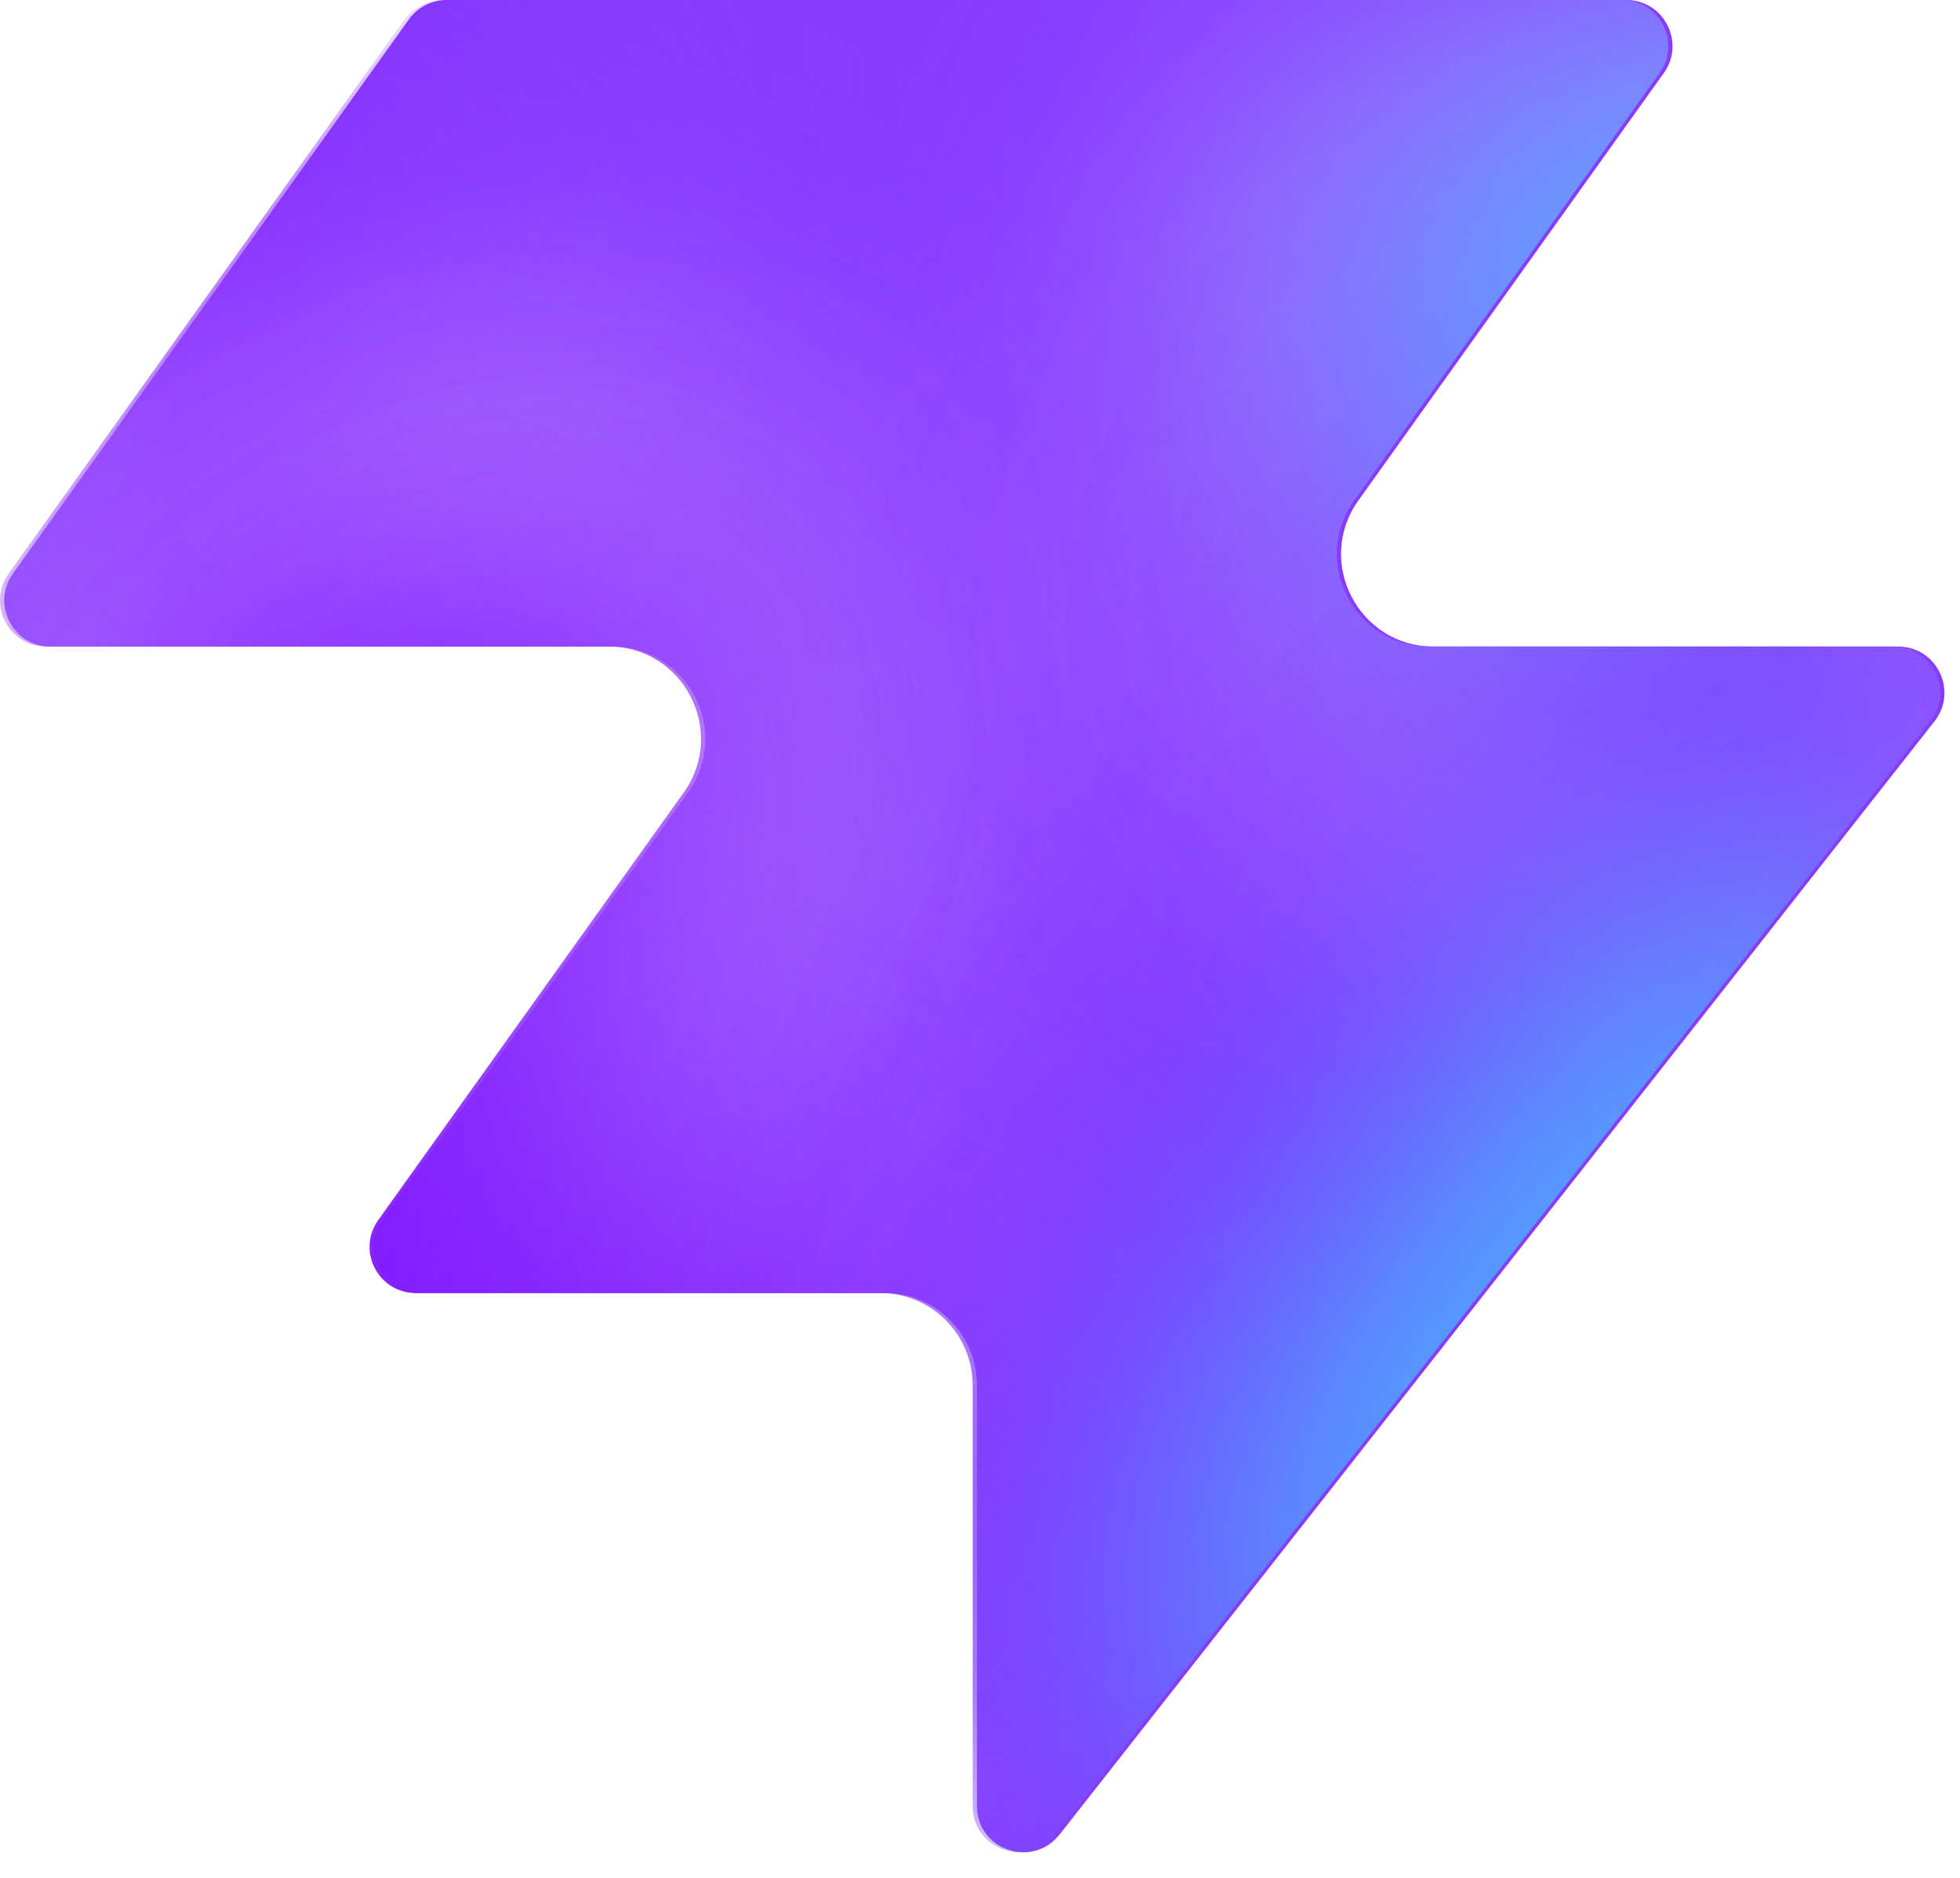
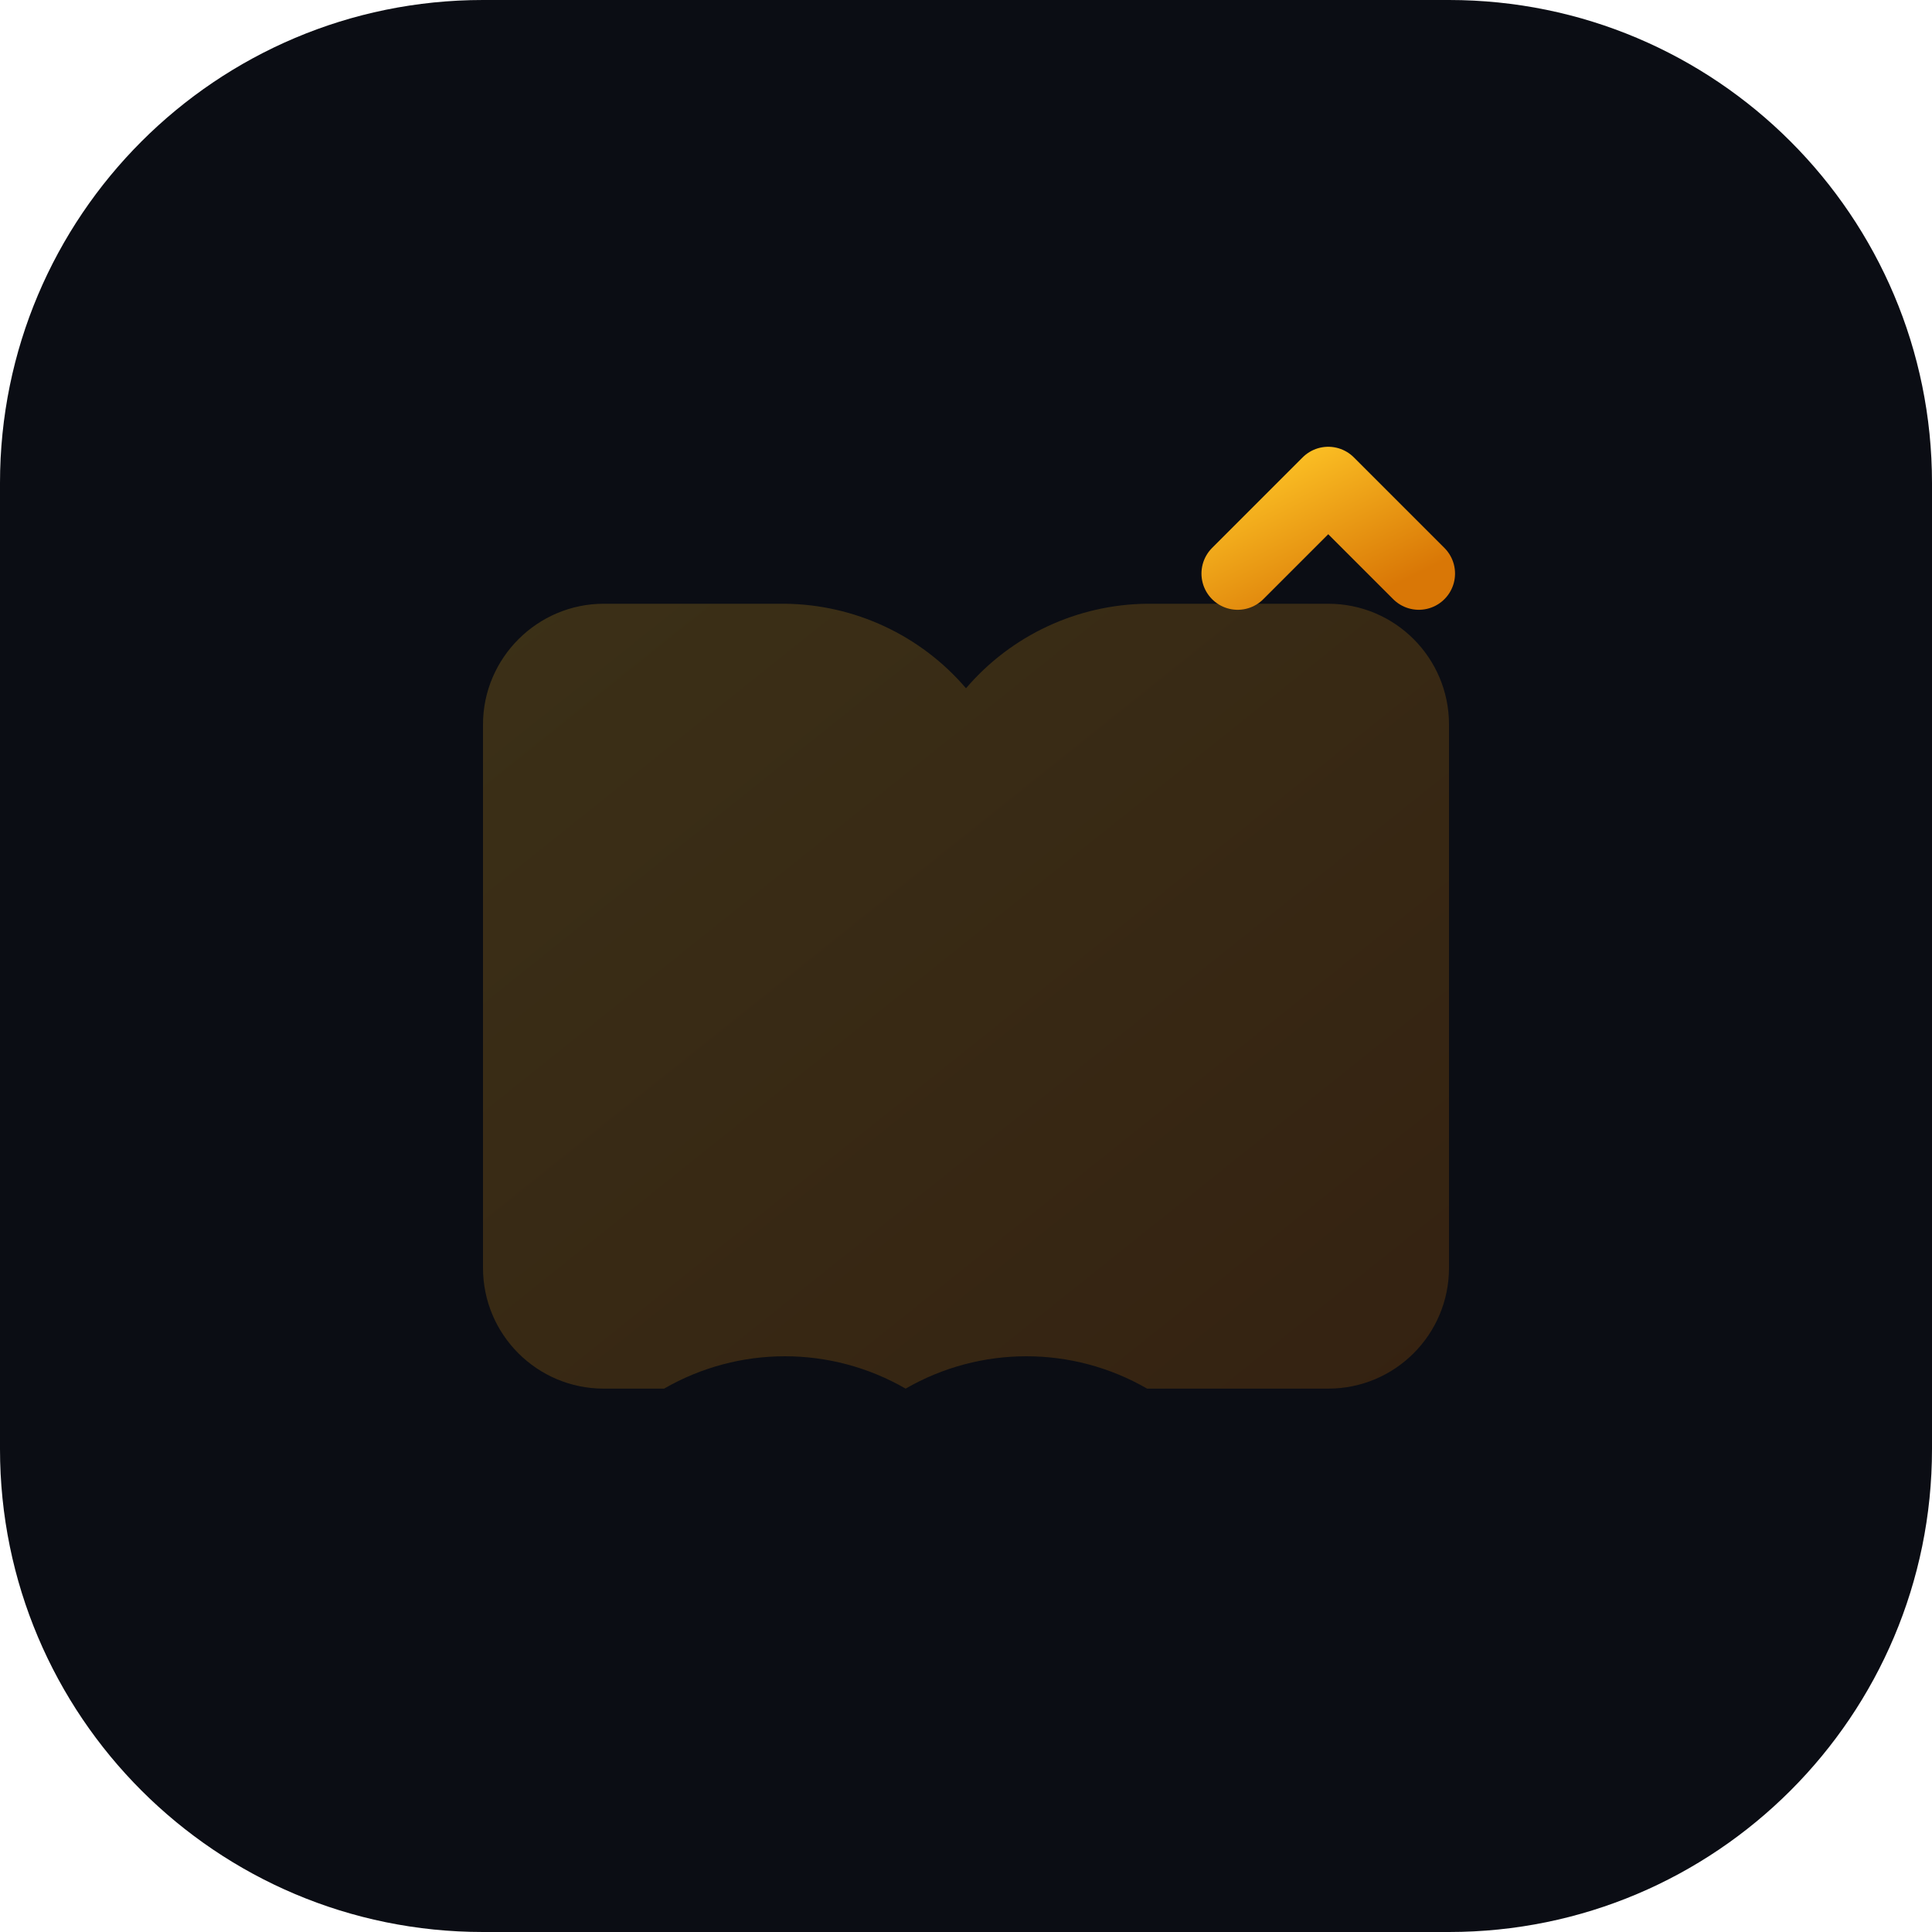
- <svg xmlns="http://www.w3.org/2000/svg" width="48" height="46" fill="none" viewBox="0 0 48 46">
-   <path fill="#863bff" d="M25.946 44.938c-.664.845-2.021.375-2.021-.698V33.937a2.26 2.26 0 0 0-2.262-2.262H10.287c-.92 0-1.456-1.04-.92-1.788l7.48-10.471c1.07-1.497 0-3.578-1.842-3.578H1.237c-.92 0-1.456-1.04-.92-1.788L10.013.474c.214-.297.556-.474.92-.474h28.894c.92 0 1.456 1.04.92 1.788l-7.48 10.471c-1.07 1.498 0 3.579 1.842 3.579h11.377c.943 0 1.473 1.088.89 1.83L25.947 44.94z" style="fill:#863bff;fill:color(display-p3 .525 .23 1);fill-opacity:1" />
-   <mask id="a" width="48" height="46" x="0" y="0" maskUnits="userSpaceOnUse" style="mask-type:alpha">
-     <path fill="#000" d="M25.842 44.938c-.664.844-2.021.375-2.021-.698V33.937a2.26 2.26 0 0 0-2.262-2.262H10.183c-.92 0-1.456-1.04-.92-1.788l7.48-10.471c1.07-1.498 0-3.579-1.842-3.579H1.133c-.92 0-1.456-1.04-.92-1.787L9.91.473c.214-.297.556-.474.92-.474h28.894c.92 0 1.456 1.04.92 1.788l-7.48 10.471c-1.07 1.498 0 3.578 1.842 3.578h11.377c.943 0 1.473 1.088.89 1.832L25.843 44.94z" style="fill:#000;fill-opacity:1" />
-   </mask>
-   <g mask="url(#a)">
-     <g filter="url(#b)">
-       <ellipse cx="5.508" cy="14.704" fill="#ede6ff" rx="5.508" ry="14.704" style="fill:#ede6ff;fill:color(display-p3 .927 .903 1);fill-opacity:1" transform="matrix(.00324 1 1 -.00324 -4.47 31.516)" />
-     </g>
-     <g filter="url(#c)">
-       <ellipse cx="10.399" cy="29.851" fill="#ede6ff" rx="10.399" ry="29.851" style="fill:#ede6ff;fill:color(display-p3 .927 .903 1);fill-opacity:1" transform="matrix(.00324 1 1 -.00324 -39.328 7.883)" />
-     </g>
-     <g filter="url(#d)">
-       <ellipse cx="5.508" cy="30.487" fill="#7e14ff" rx="5.508" ry="30.487" style="fill:#7e14ff;fill:color(display-p3 .492 .077 1);fill-opacity:1" transform="rotate(89.814 -25.913 -14.639)scale(1 -1)" />
-     </g>
-     <g filter="url(#e)">
-       <ellipse cx="5.508" cy="30.599" fill="#7e14ff" rx="5.508" ry="30.599" style="fill:#7e14ff;fill:color(display-p3 .492 .077 1);fill-opacity:1" transform="rotate(89.814 -32.644 -3.334)scale(1 -1)" />
-     </g>
-     <g filter="url(#f)">
-       <ellipse cx="5.508" cy="30.599" fill="#7e14ff" rx="5.508" ry="30.599" style="fill:#7e14ff;fill:color(display-p3 .492 .077 1);fill-opacity:1" transform="matrix(.00324 1 1 -.00324 -34.34 30.47)" />
-     </g>
-     <g filter="url(#g)">
-       <ellipse cx="14.072" cy="22.078" fill="#ede6ff" rx="14.072" ry="22.078" style="fill:#ede6ff;fill:color(display-p3 .927 .903 1);fill-opacity:1" transform="rotate(93.35 24.506 48.493)scale(-1 1)" />
-     </g>
-     <g filter="url(#h)">
-       <ellipse cx="3.47" cy="21.501" fill="#7e14ff" rx="3.47" ry="21.501" style="fill:#7e14ff;fill:color(display-p3 .492 .077 1);fill-opacity:1" transform="rotate(89.009 28.708 47.59)scale(-1 1)" />
-     </g>
-     <g filter="url(#i)">
-       <ellipse cx="3.47" cy="21.501" fill="#7e14ff" rx="3.47" ry="21.501" style="fill:#7e14ff;fill:color(display-p3 .492 .077 1);fill-opacity:1" transform="rotate(89.009 28.708 47.59)scale(-1 1)" />
-     </g>
-     <g filter="url(#j)">
-       <ellipse cx=".387" cy="8.972" fill="#7e14ff" rx="4.407" ry="29.108" style="fill:#7e14ff;fill:color(display-p3 .492 .077 1);fill-opacity:1" transform="rotate(39.51 .387 8.972)" />
-     </g>
-     <g filter="url(#k)">
-       <ellipse cx="47.523" cy="-6.092" fill="#7e14ff" rx="4.407" ry="29.108" style="fill:#7e14ff;fill:color(display-p3 .492 .077 1);fill-opacity:1" transform="rotate(37.892 47.523 -6.092)" />
-     </g>
-     <g filter="url(#l)">
-       <ellipse cx="41.412" cy="6.333" fill="#47bfff" rx="5.971" ry="9.665" style="fill:#47bfff;fill:color(display-p3 .28 .748 1);fill-opacity:1" transform="rotate(37.892 41.412 6.333)" />
-     </g>
-     <g filter="url(#m)">
-       <ellipse cx="-1.879" cy="38.332" fill="#7e14ff" rx="4.407" ry="29.108" style="fill:#7e14ff;fill:color(display-p3 .492 .077 1);fill-opacity:1" transform="rotate(37.892 -1.88 38.332)" />
-     </g>
-     <g filter="url(#n)">
-       <ellipse cx="-1.879" cy="38.332" fill="#7e14ff" rx="4.407" ry="29.108" style="fill:#7e14ff;fill:color(display-p3 .492 .077 1);fill-opacity:1" transform="rotate(37.892 -1.88 38.332)" />
-     </g>
-     <g filter="url(#o)">
-       <ellipse cx="35.651" cy="29.907" fill="#7e14ff" rx="4.407" ry="29.108" style="fill:#7e14ff;fill:color(display-p3 .492 .077 1);fill-opacity:1" transform="rotate(37.892 35.651 29.907)" />
-     </g>
-     <g filter="url(#p)">
-       <ellipse cx="38.418" cy="32.4" fill="#47bfff" rx="5.971" ry="15.297" style="fill:#47bfff;fill:color(display-p3 .28 .748 1);fill-opacity:1" transform="rotate(37.892 38.418 32.4)" />
-     </g>
-   </g>
+ <svg xmlns="http://www.w3.org/2000/svg" width="32" height="32" viewBox="0 0 32 32">
  <defs>
-     <filter id="b" width="60.045" height="41.654" x="-19.77" y="16.149" color-interpolation-filters="sRGB" filterUnits="userSpaceOnUse">
-       <feFlood flood-opacity="0" result="BackgroundImageFix" />
-       <feBlend in="SourceGraphic" in2="BackgroundImageFix" result="shape" />
-       <feGaussianBlur result="effect1_foregroundBlur_2002_17158" stdDeviation="7.659" />
-     </filter>
-     <filter id="c" width="90.34" height="51.437" x="-54.613" y="-7.533" color-interpolation-filters="sRGB" filterUnits="userSpaceOnUse">
-       <feFlood flood-opacity="0" result="BackgroundImageFix" />
-       <feBlend in="SourceGraphic" in2="BackgroundImageFix" result="shape" />
-       <feGaussianBlur result="effect1_foregroundBlur_2002_17158" stdDeviation="7.659" />
-     </filter>
-     <filter id="d" width="79.355" height="29.4" x="-49.64" y="2.03" color-interpolation-filters="sRGB" filterUnits="userSpaceOnUse">
-       <feFlood flood-opacity="0" result="BackgroundImageFix" />
-       <feBlend in="SourceGraphic" in2="BackgroundImageFix" result="shape" />
-       <feGaussianBlur result="effect1_foregroundBlur_2002_17158" stdDeviation="4.596" />
-     </filter>
-     <filter id="e" width="79.579" height="29.4" x="-45.045" y="20.029" color-interpolation-filters="sRGB" filterUnits="userSpaceOnUse">
-       <feFlood flood-opacity="0" result="BackgroundImageFix" />
-       <feBlend in="SourceGraphic" in2="BackgroundImageFix" result="shape" />
-       <feGaussianBlur result="effect1_foregroundBlur_2002_17158" stdDeviation="4.596" />
-     </filter>
-     <filter id="f" width="79.579" height="29.4" x="-43.513" y="21.178" color-interpolation-filters="sRGB" filterUnits="userSpaceOnUse">
-       <feFlood flood-opacity="0" result="BackgroundImageFix" />
-       <feBlend in="SourceGraphic" in2="BackgroundImageFix" result="shape" />
-       <feGaussianBlur result="effect1_foregroundBlur_2002_17158" stdDeviation="4.596" />
-     </filter>
-     <filter id="g" width="74.749" height="58.852" x="15.756" y="-17.901" color-interpolation-filters="sRGB" filterUnits="userSpaceOnUse">
-       <feFlood flood-opacity="0" result="BackgroundImageFix" />
-       <feBlend in="SourceGraphic" in2="BackgroundImageFix" result="shape" />
-       <feGaussianBlur result="effect1_foregroundBlur_2002_17158" stdDeviation="7.659" />
-     </filter>
-     <filter id="h" width="61.377" height="25.362" x="23.548" y="2.284" color-interpolation-filters="sRGB" filterUnits="userSpaceOnUse">
-       <feFlood flood-opacity="0" result="BackgroundImageFix" />
-       <feBlend in="SourceGraphic" in2="BackgroundImageFix" result="shape" />
-       <feGaussianBlur result="effect1_foregroundBlur_2002_17158" stdDeviation="4.596" />
-     </filter>
-     <filter id="i" width="61.377" height="25.362" x="23.548" y="2.284" color-interpolation-filters="sRGB" filterUnits="userSpaceOnUse">
-       <feFlood flood-opacity="0" result="BackgroundImageFix" />
-       <feBlend in="SourceGraphic" in2="BackgroundImageFix" result="shape" />
-       <feGaussianBlur result="effect1_foregroundBlur_2002_17158" stdDeviation="4.596" />
-     </filter>
-     <filter id="j" width="56.045" height="63.649" x="-27.636" y="-22.853" color-interpolation-filters="sRGB" filterUnits="userSpaceOnUse">
-       <feFlood flood-opacity="0" result="BackgroundImageFix" />
-       <feBlend in="SourceGraphic" in2="BackgroundImageFix" result="shape" />
-       <feGaussianBlur result="effect1_foregroundBlur_2002_17158" stdDeviation="4.596" />
-     </filter>
-     <filter id="k" width="54.814" height="64.646" x="20.116" y="-38.415" color-interpolation-filters="sRGB" filterUnits="userSpaceOnUse">
-       <feFlood flood-opacity="0" result="BackgroundImageFix" />
-       <feBlend in="SourceGraphic" in2="BackgroundImageFix" result="shape" />
-       <feGaussianBlur result="effect1_foregroundBlur_2002_17158" stdDeviation="4.596" />
-     </filter>
-     <filter id="l" width="33.541" height="35.313" x="24.641" y="-11.323" color-interpolation-filters="sRGB" filterUnits="userSpaceOnUse">
-       <feFlood flood-opacity="0" result="BackgroundImageFix" />
-       <feBlend in="SourceGraphic" in2="BackgroundImageFix" result="shape" />
-       <feGaussianBlur result="effect1_foregroundBlur_2002_17158" stdDeviation="4.596" />
-     </filter>
-     <filter id="m" width="54.814" height="64.646" x="-29.286" y="6.009" color-interpolation-filters="sRGB" filterUnits="userSpaceOnUse">
-       <feFlood flood-opacity="0" result="BackgroundImageFix" />
-       <feBlend in="SourceGraphic" in2="BackgroundImageFix" result="shape" />
-       <feGaussianBlur result="effect1_foregroundBlur_2002_17158" stdDeviation="4.596" />
-     </filter>
-     <filter id="n" width="54.814" height="64.646" x="-29.286" y="6.009" color-interpolation-filters="sRGB" filterUnits="userSpaceOnUse">
-       <feFlood flood-opacity="0" result="BackgroundImageFix" />
-       <feBlend in="SourceGraphic" in2="BackgroundImageFix" result="shape" />
-       <feGaussianBlur result="effect1_foregroundBlur_2002_17158" stdDeviation="4.596" />
-     </filter>
-     <filter id="o" width="54.814" height="64.646" x="8.244" y="-2.416" color-interpolation-filters="sRGB" filterUnits="userSpaceOnUse">
-       <feFlood flood-opacity="0" result="BackgroundImageFix" />
-       <feBlend in="SourceGraphic" in2="BackgroundImageFix" result="shape" />
-       <feGaussianBlur result="effect1_foregroundBlur_2002_17158" stdDeviation="4.596" />
-     </filter>
-     <filter id="p" width="39.409" height="43.623" x="18.713" y="10.588" color-interpolation-filters="sRGB" filterUnits="userSpaceOnUse">
-       <feFlood flood-opacity="0" result="BackgroundImageFix" />
-       <feBlend in="SourceGraphic" in2="BackgroundImageFix" result="shape" />
-       <feGaussianBlur result="effect1_foregroundBlur_2002_17158" stdDeviation="4.596" />
-     </filter>
+     <linearGradient id="g" x1="0%" y1="0%" x2="100%" y2="100%">
+       <stop offset="0%" stop-color="#fbbf24" />
+       <stop offset="100%" stop-color="#d97706" />
+     </linearGradient>
  </defs>
+   <rect width="32" height="32" rx="8" fill="#0b0d14" />
+   <path d="M8 12c0-1.1.9-2 2-2h3a4 4 0 0 1 3 1.4A4 4 0 0 1 19 10h3a2 2 0 0 1 2 2v9a2 2 0 0 1-2 2h-3a4 4 0 0 0-4 0 4 4 0 0 0-4 0H10a2 2 0 0 1-2-2v-9z" fill="url(#g)" opacity="0.2" />
+   <path d="M16 12v11" stroke="url(#g)" stroke-width="1.5" stroke-linecap="round" />
+   <path d="M11 13h4" stroke="url(#g)" stroke-width="2" stroke-linecap="round" />
+   <path d="M11 16h4" stroke="url(#g)" stroke-width="2" stroke-linecap="round" />
+   <path d="M11 19h4" stroke="url(#g)" stroke-width="2" stroke-linecap="round" />
+   <path d="M17 13h4" stroke="url(#g)" stroke-width="2" stroke-linecap="round" />
+   <path d="M17 16h4" stroke="url(#g)" stroke-width="2" stroke-linecap="round" />
+   <path d="M17 19h4" stroke="url(#g)" stroke-width="2" stroke-linecap="round" />
+   <path d="M22 8l-1.5 1.5M22 8l1.5 1.5" stroke="url(#g)" stroke-width="1.2" stroke-linecap="round" />
</svg>
